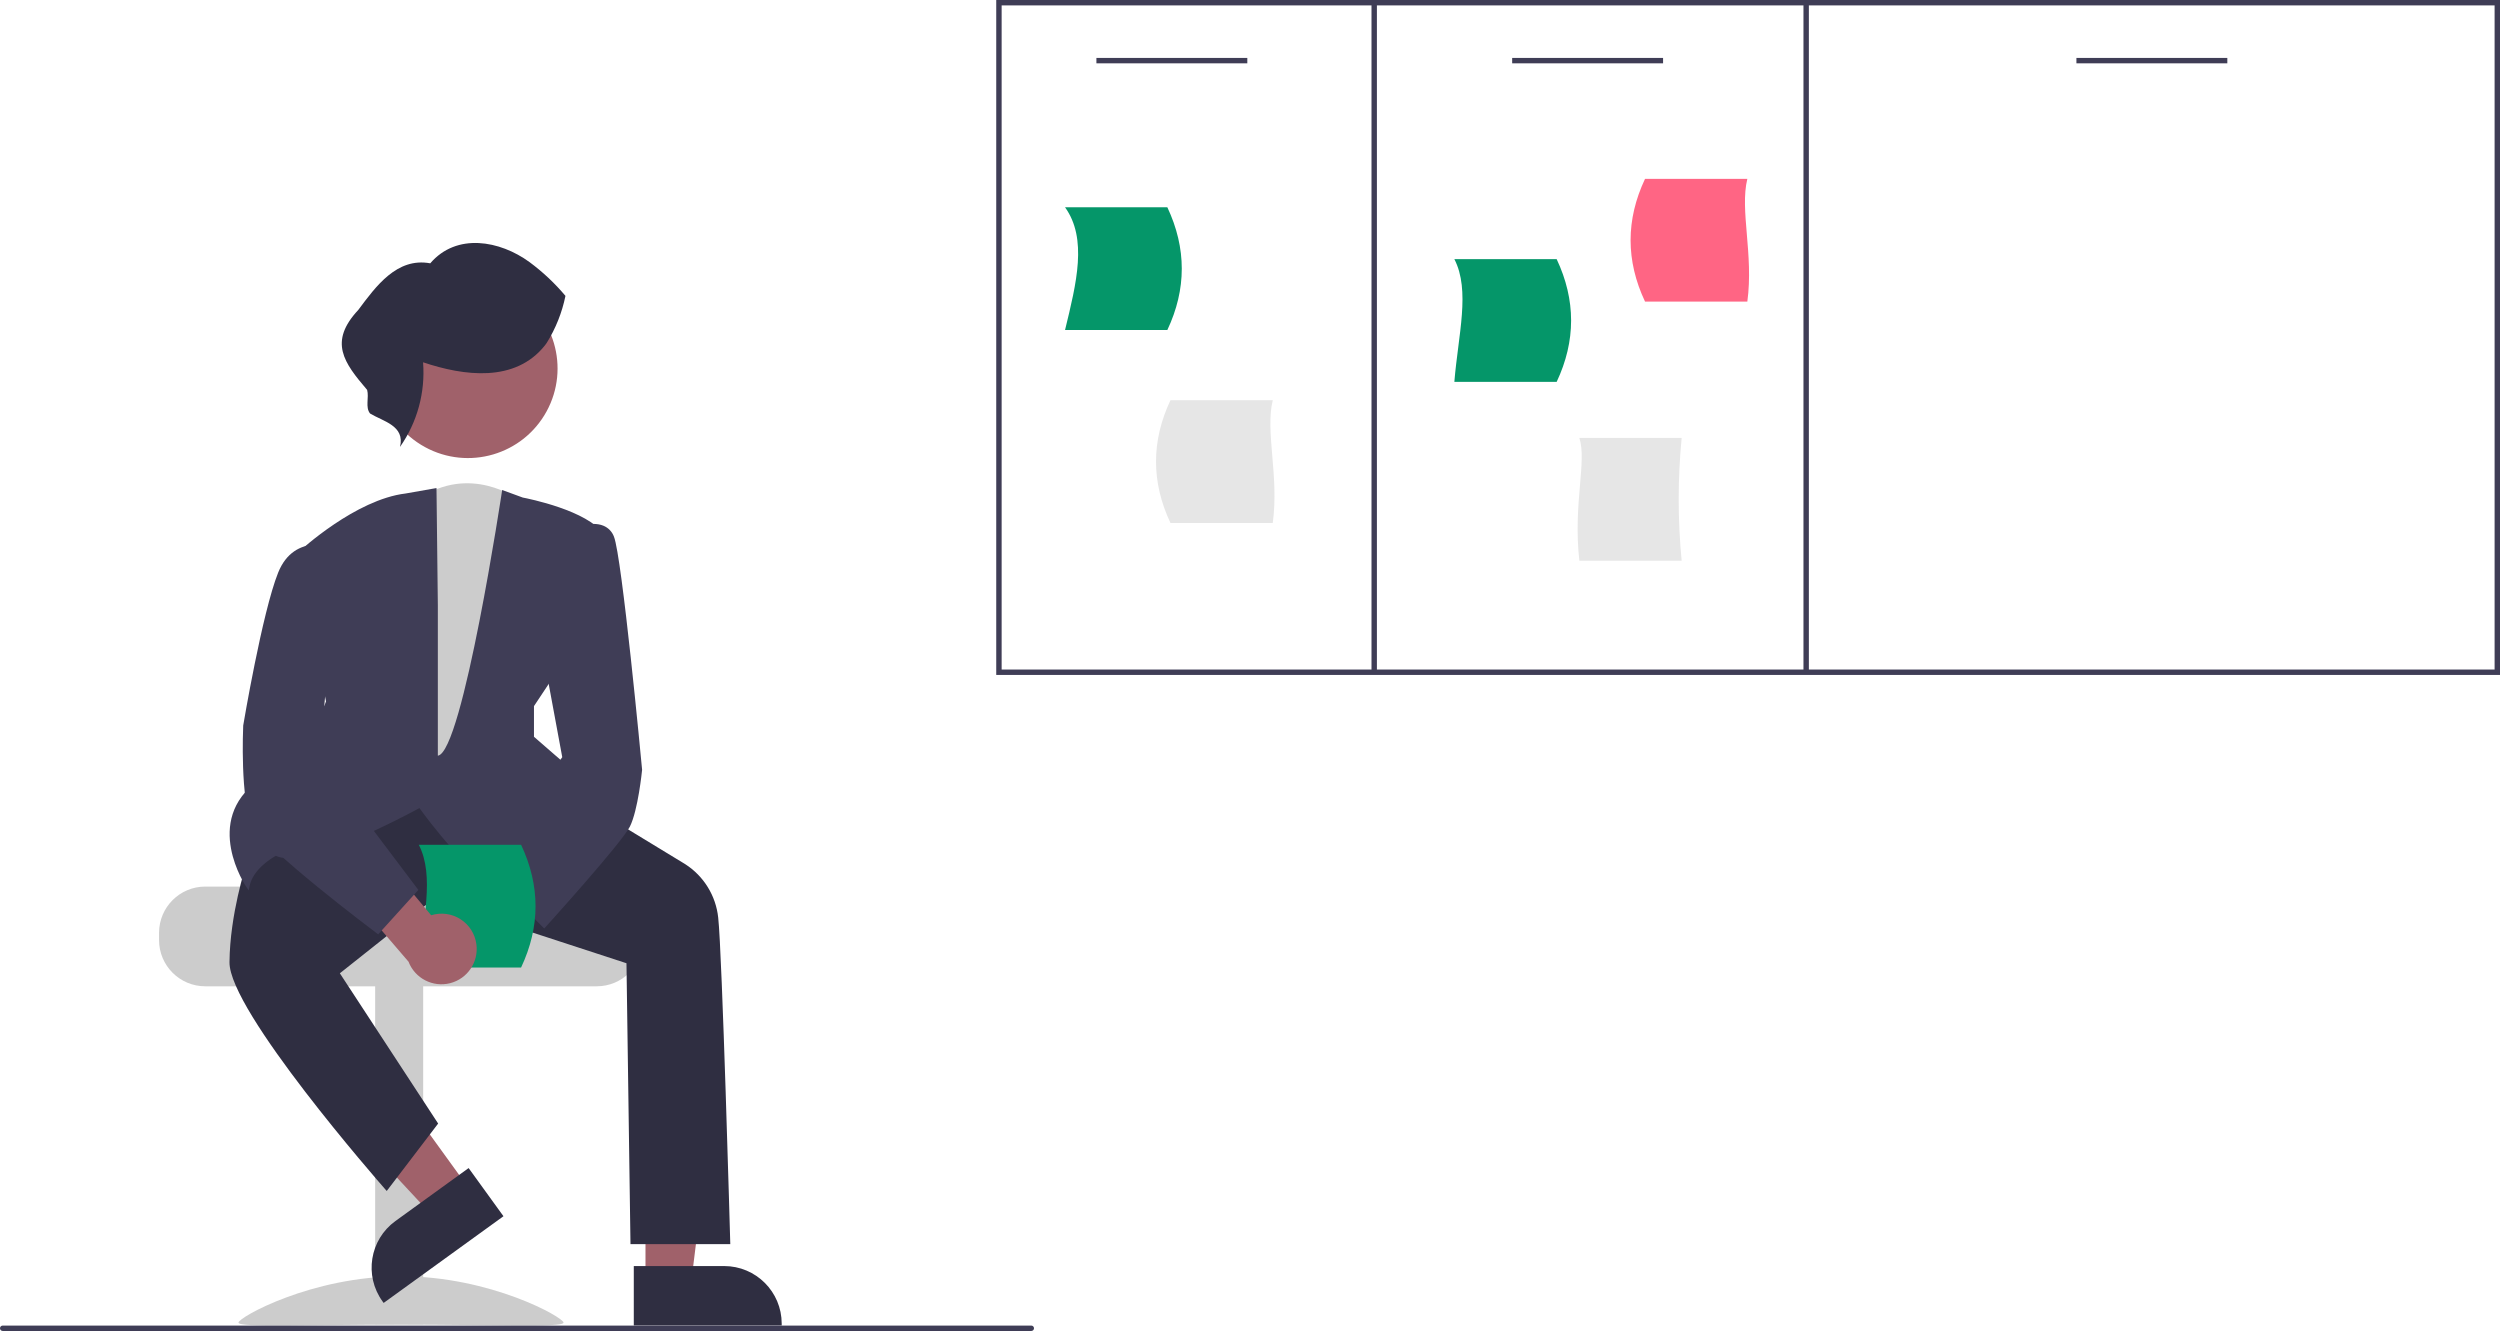
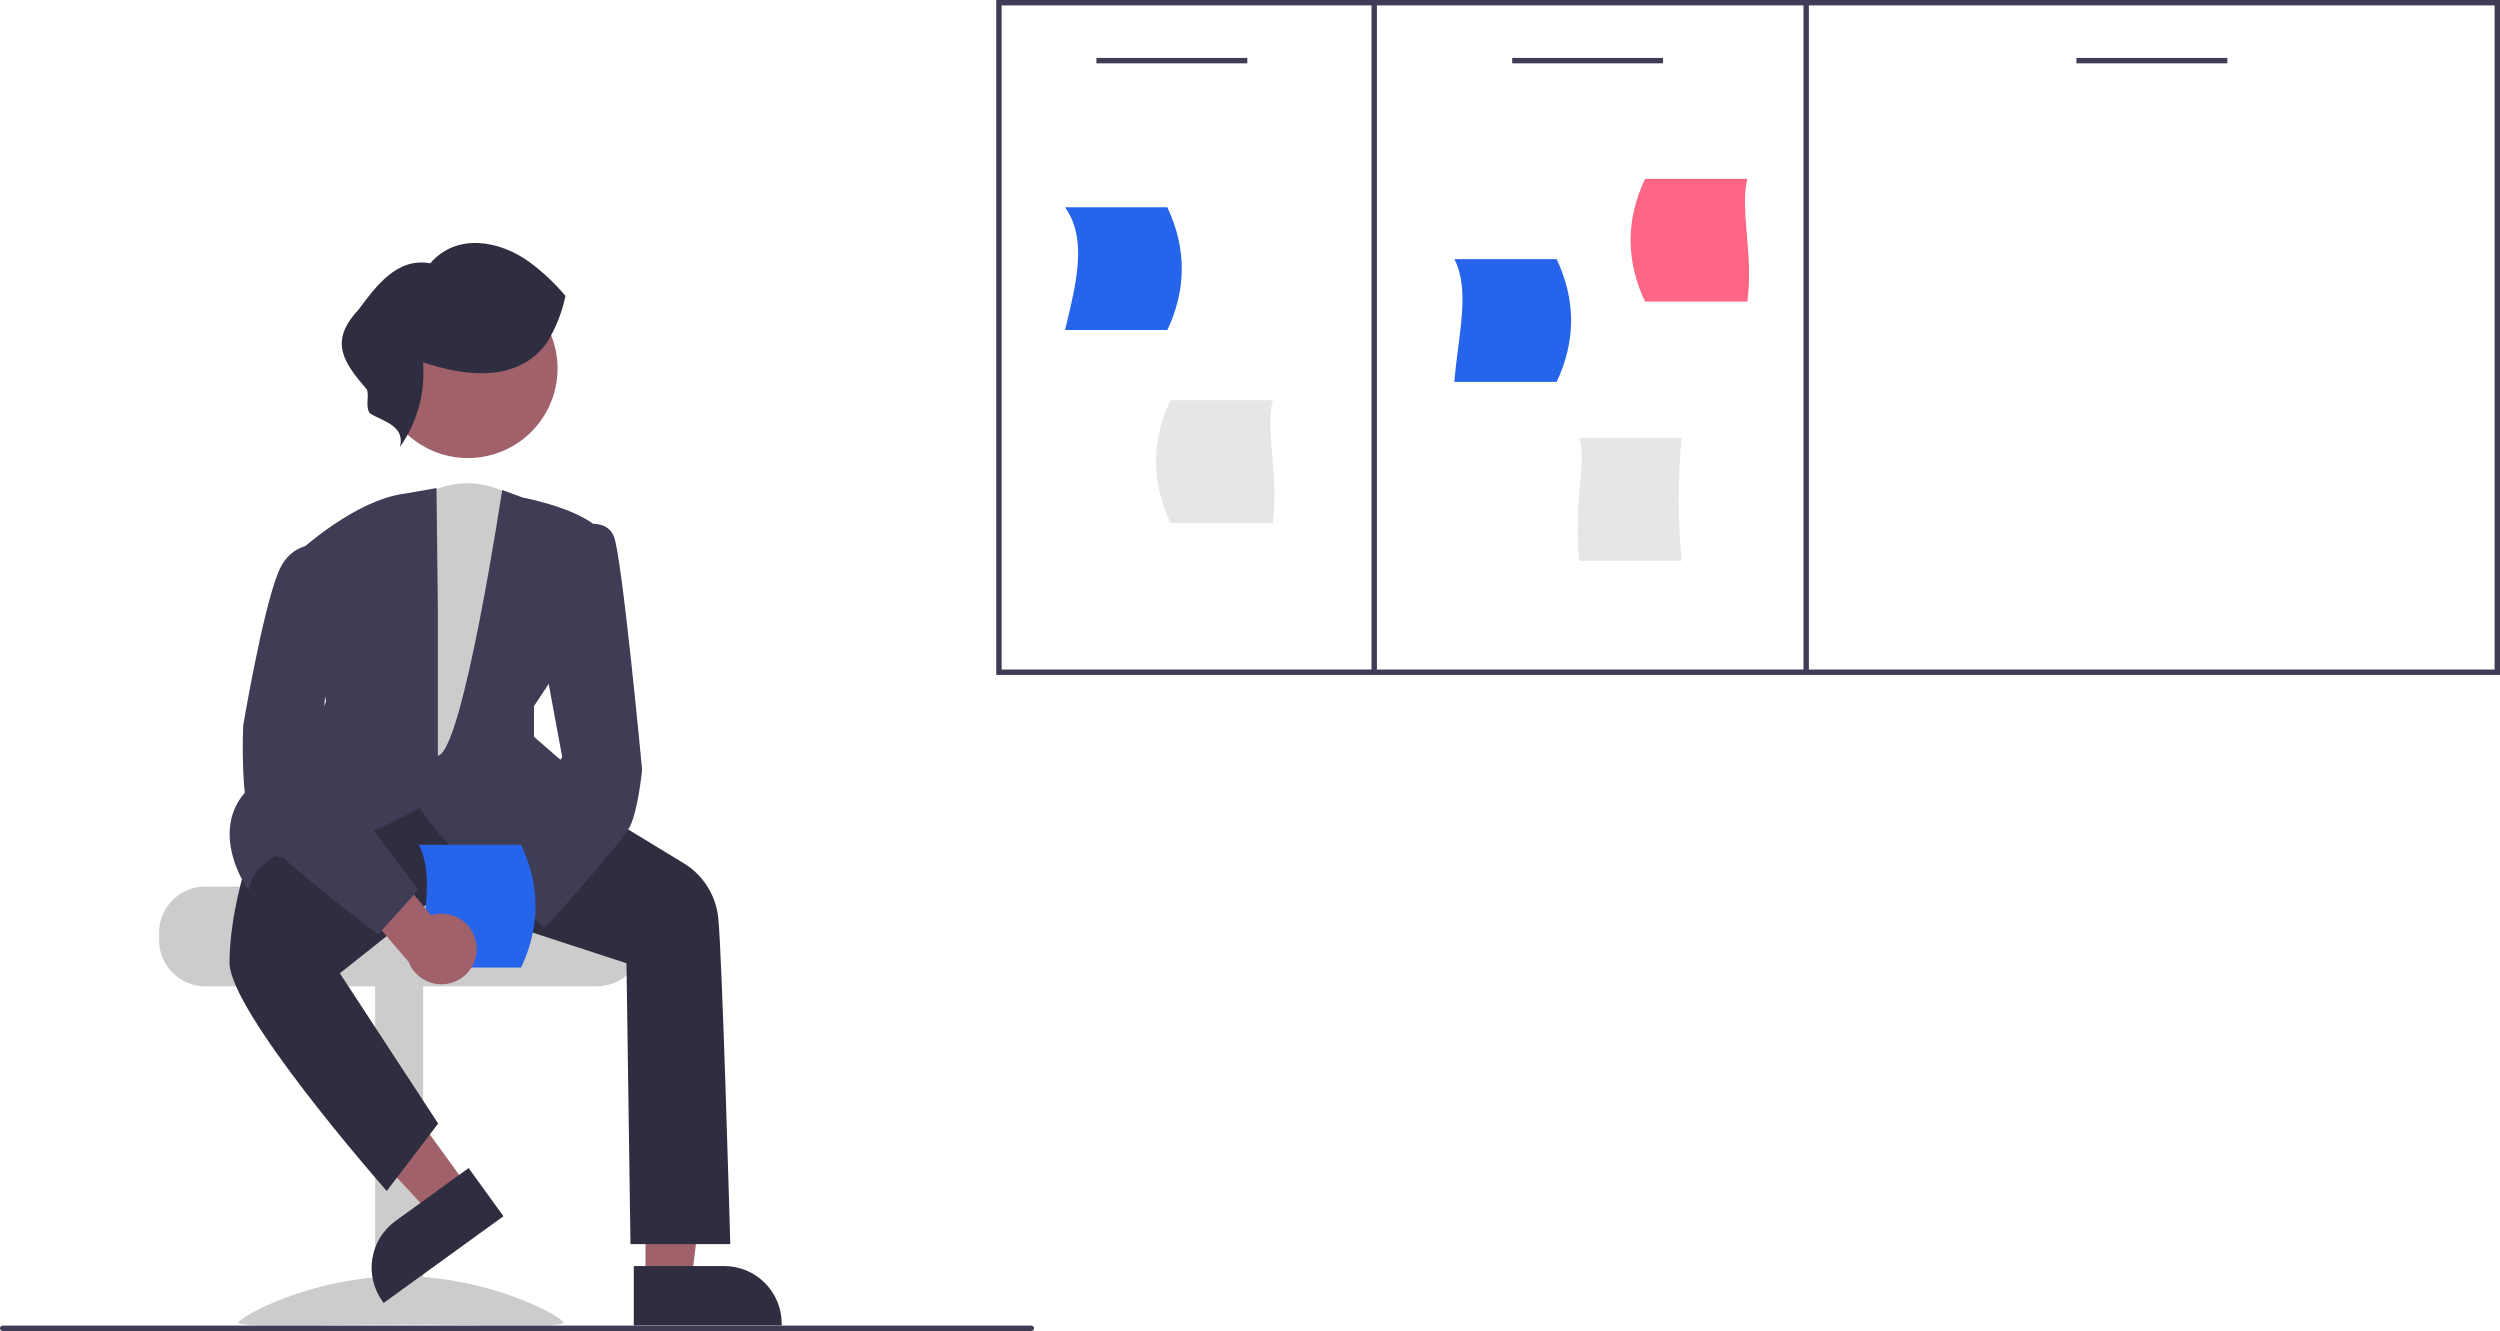
- <svg xmlns="http://www.w3.org/2000/svg" data-name="Layer 1" width="926.012" height="493" viewBox="0 0 926.012 493">
+ <svg xmlns="http://www.w3.org/2000/svg" id="faeb8569-86d6-4ca8-aa1a-15c8989ac122" data-name="Layer 1" width="926.012" height="493" viewBox="0 0 926.012 493">
  <path d="M506.006,203.5v250h557v-250Zm2,248v-246h137v246Zm139-246h158v246h-158Zm414,246h-254v-246h254Z" transform="translate(-136.9941 -203.5)" fill="#3f3d56" />
-   <path d="M569.382,325.743h-37.894c4.262-17.487,8.357-33.814,0-45.472h37.894Q580.08,303.031,569.382,325.743Z" transform="translate(-136.9941 -203.5)" fill="#059669" />
+   <path d="M569.382,325.743h-37.894c4.262-17.487,8.357-33.814,0-45.472h37.894Q580.08,303.031,569.382,325.743Z" transform="translate(-136.9941 -203.5)" fill="#2564eb" />
  <path d="M759.886,411.192H721.993c-2.37-21.079,2.859-36.791,0-45.472h37.894A237.226,237.226,0,0,0,759.886,411.192Z" transform="translate(-136.9941 -203.5)" fill="#e6e6e6" />
-   <path d="M713.588,344.953H675.694c1.421-17.484,6.002-33.811,0-45.472h37.894Q724.29,322.217,713.588,344.953Z" transform="translate(-136.9941 -203.5)" fill="#059669" />
+   <path d="M713.588,344.953H675.694c1.421-17.484,6.002-33.811,0-45.472h37.894Q724.29,322.217,713.588,344.953Z" transform="translate(-136.9941 -203.5)" fill="#2564eb" />
  <path d="M746.323,315.218h37.894c2.37-17.488-2.859-33.814,0-45.472h-37.894Q735.622,292.481,746.323,315.218Z" transform="translate(-136.9941 -203.5)" fill="#ff6584" />
  <path d="M570.54,397.214H608.433c2.37-17.488-2.859-33.814,0-45.472H570.54Q559.838,374.478,570.54,397.214Z" transform="translate(-136.9941 -203.5)" fill="#e6e6e6" />
  <rect x="406.115" y="21.457" width="55.896" height="2" fill="#3f3d56" />
  <rect x="560.115" y="21.457" width="55.896" height="2" fill="#3f3d56" />
  <rect x="769.115" y="21.457" width="55.896" height="2" fill="#3f3d56" />
  <path d="M195.908,548.992v2.736a17.117,17.117,0,0,0,17.102,17.102H358.037a17.109,17.109,0,0,0,17.102-17.102v-2.736a16.98,16.98,0,0,0-3.968-10.945,17.594,17.594,0,0,0-2.887-2.736h-75.223a3.422,3.422,0,0,1-3.42-3.42H213.01A17.126,17.126,0,0,0,195.908,548.992Z" transform="translate(-136.9941 -203.5)" fill="#ccc" />
  <rect x="275.953" y="568.151" width="17.786" height="125.873" transform="translate(432.698 1058.675) rotate(-180)" fill="#ccc" />
  <path d="M225.33,693.399c0,1.922,26.952.743,60.2.743s60.2,1.178,60.2-.743-26.952-17.162-60.2-17.162S225.33,691.477,225.33,693.399Z" transform="translate(-136.9941 -203.5)" fill="#ccc" />
  <polygon points="239.093 474.5 256.084 474.499 264.167 408.962 239.09 408.963 239.093 474.5" fill="#a0616a" />
  <path d="M371.753,672.452l33.461-.001h.001A21.325,21.325,0,0,1,426.54,693.775v.693l-54.786.002Z" transform="translate(-136.9941 -203.5)" fill="#2f2e41" />
  <polygon points="173.322 439.693 159.556 449.653 114.588 401.297 134.905 386.597 173.322 439.693" fill="#a0616a" />
  <path d="M323.482,653.996l-44.386,32.115-.406-.561a21.325,21.325,0,0,1,4.775-29.776l.001-.001,27.109-19.615Z" transform="translate(-136.9941 -203.5)" fill="#2f2e41" />
  <path d="M328.912,388.438s-17.827-13.352-37.102,0L278.47,499.709h40.057l5.934-35.607L337.814,410.692Z" transform="translate(-136.9941 -203.5)" fill="#ccc" />
  <path d="M369.043,560.287,297.15,536.812l-34.273,27.197,36.409,55.662-19.043,24.974-.545-.62c-2.363-2.691-57.861-66.113-57.7-84.102.159-17.838,6.069-35.769,6.129-35.949L246.156,498.385l25.587-7.525,84.71,11.889.138.02L390.817,523.601a26.888,26.888,0,0,1,12.205,19.799c1.47,13.228,4.425,119.161,4.455,120.23l.019.694H370.529Z" transform="translate(-136.9941 -203.5)" fill="#2f2e41" />
  <path d="M323.445,533.708c-12.495-5.553-28.453-27.236-31.083-30.893-5.141,2.799-42.636,22.838-53.206,17.686-1.535.847-8.475,4.988-9.725,11.237l-.313,1.568-.906-1.317c-.167-.243-16.452-24.457,4.615-39.507,19.209-13.72,24.377-27.581,24.918-29.167l-10.423-55.089.273-.254c.855-.794,21.145-19.462,39.658-21.683l11.42-2.013.499,43.477V483.413C308.402,482.254,323,385,323,385l7.629,2.795c1.971.378,24.123,4.803,30.002,13.621l.191.286-20.148,54.474-5.893,8.872v11.356l34.425,29.935-.489.512c-1.173,1.229-26.558,27.631-41.345,27.627A9.587,9.587,0,0,1,323.445,533.708Z" transform="translate(-136.9941 -203.5)" fill="#3f3d56" />
  <circle cx="310.323" cy="339.975" r="33.19" transform="translate(-273.8334 245.6973) rotate(-61.3368)" fill="#a0616a" />
  <path d="M301.966,543.593A12.996,12.996,0,0,1,318.725,532.811l19.023-22.804,16.678,8.18L327.109,550.014a13.066,13.066,0,0,1-25.143-6.422Z" transform="translate(-136.9941 -203.5)" fill="#a0616a" />
  <path d="M315.412,524.254l29.844-40.289-7.392-39.918,11.993-44.973.302-.129c.242-.104,5.982-2.523,10.351-.71a6.996,6.996,0,0,1,3.895,4.047c2.969,7.423,10.127,83.021,10.43,86.367-.061.611-1.53,15.03-4.519,21.006-2.974,5.949-30.106,35.966-31.259,37.242l-.477.527Z" transform="translate(-136.9941 -203.5)" fill="#3f3d56" />
  <path d="M338.834,331.433c-11.048,13.895-29.983,11.349-45.134,6.264a48.012,48.012,0,0,1-8.542,31.344c1.957-7.881-6.286-9.45-11.095-12.381-1.852-2.344-.313-5.842-1.073-8.731-8.636-10.125-14.358-17.764-3.273-29.646,6.489-8.686,14.278-19.532,26.642-17.25,9.783-11.413,25.815-8.445,36.754-.461a78.142,78.142,0,0,1,13.329,12.525,53.053,53.053,0,0,1-6.923,17.391" transform="translate(-136.9941 -203.5)" fill="#2f2e41" />
  <path d="M518.994,696.5h-381a1,1,0,0,1,0-2h381a1,1,0,1,1,0,2Z" transform="translate(-136.9941 -203.5)" fill="#3f3d56" />
-   <path d="M330.009,561.878H292.116c1.421-17.484,6.002-33.811,0-45.472h37.894Q340.711,539.142,330.009,561.878Z" transform="translate(-136.9941 -203.5)" fill="#059669" />
+   <path d="M330.009,561.878H292.116c1.421-17.484,6.002-33.811,0-45.472h37.894Q340.711,539.142,330.009,561.878Z" transform="translate(-136.9941 -203.5)" fill="#2564eb" />
  <path d="M313.453,553.294a12.996,12.996,0,0,0-16.759-10.781l-19.023-22.804-16.678,8.18,27.317,31.827a13.066,13.066,0,0,0,25.143-6.422Z" transform="translate(-136.9941 -203.5)" fill="#a0616a" />
  <path d="M276.581,549.209c-1.701-1.276-41.72-31.355-46.191-40.296-4.478-8.957-3.368-35.477-3.31-36.683.07-.417,7.037-41.863,12.93-56.595,6.115-15.286,21.495-9.341,21.649-9.278l.465.186-6.697,78.131,36.529,48.457-14.882,16.448Z" transform="translate(-136.9941 -203.5)" fill="#3f3d56" />
</svg>
